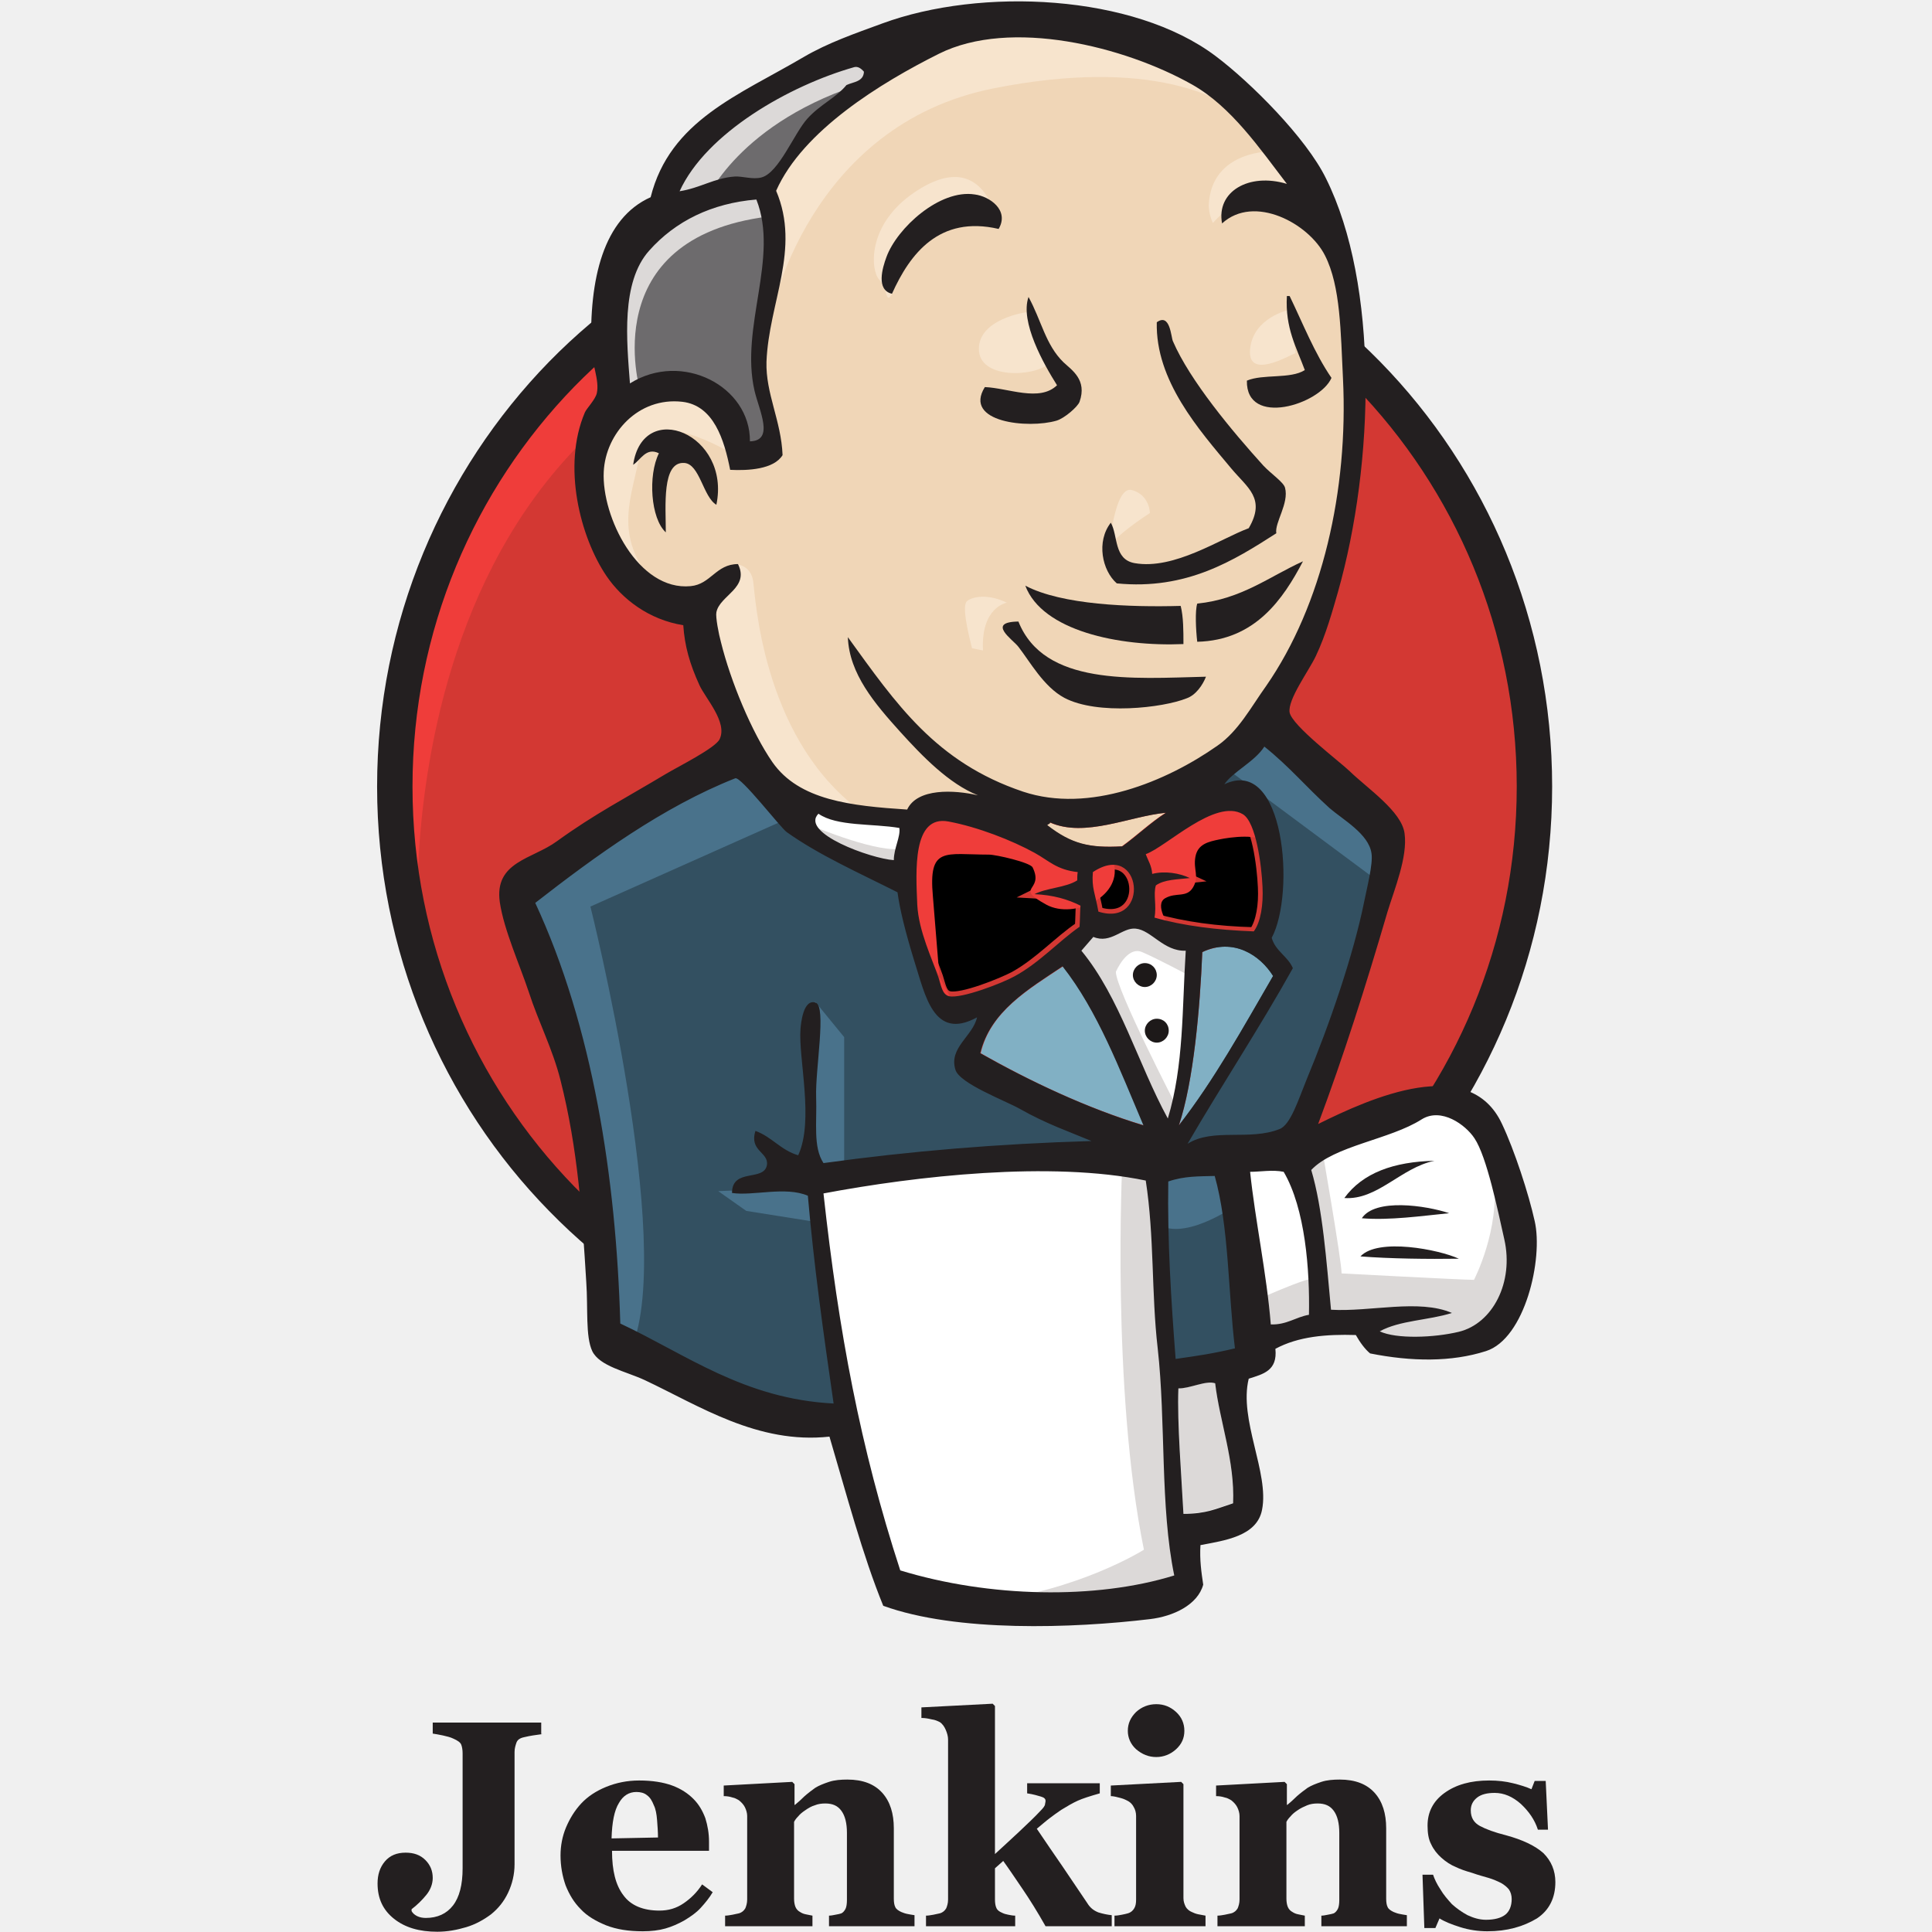
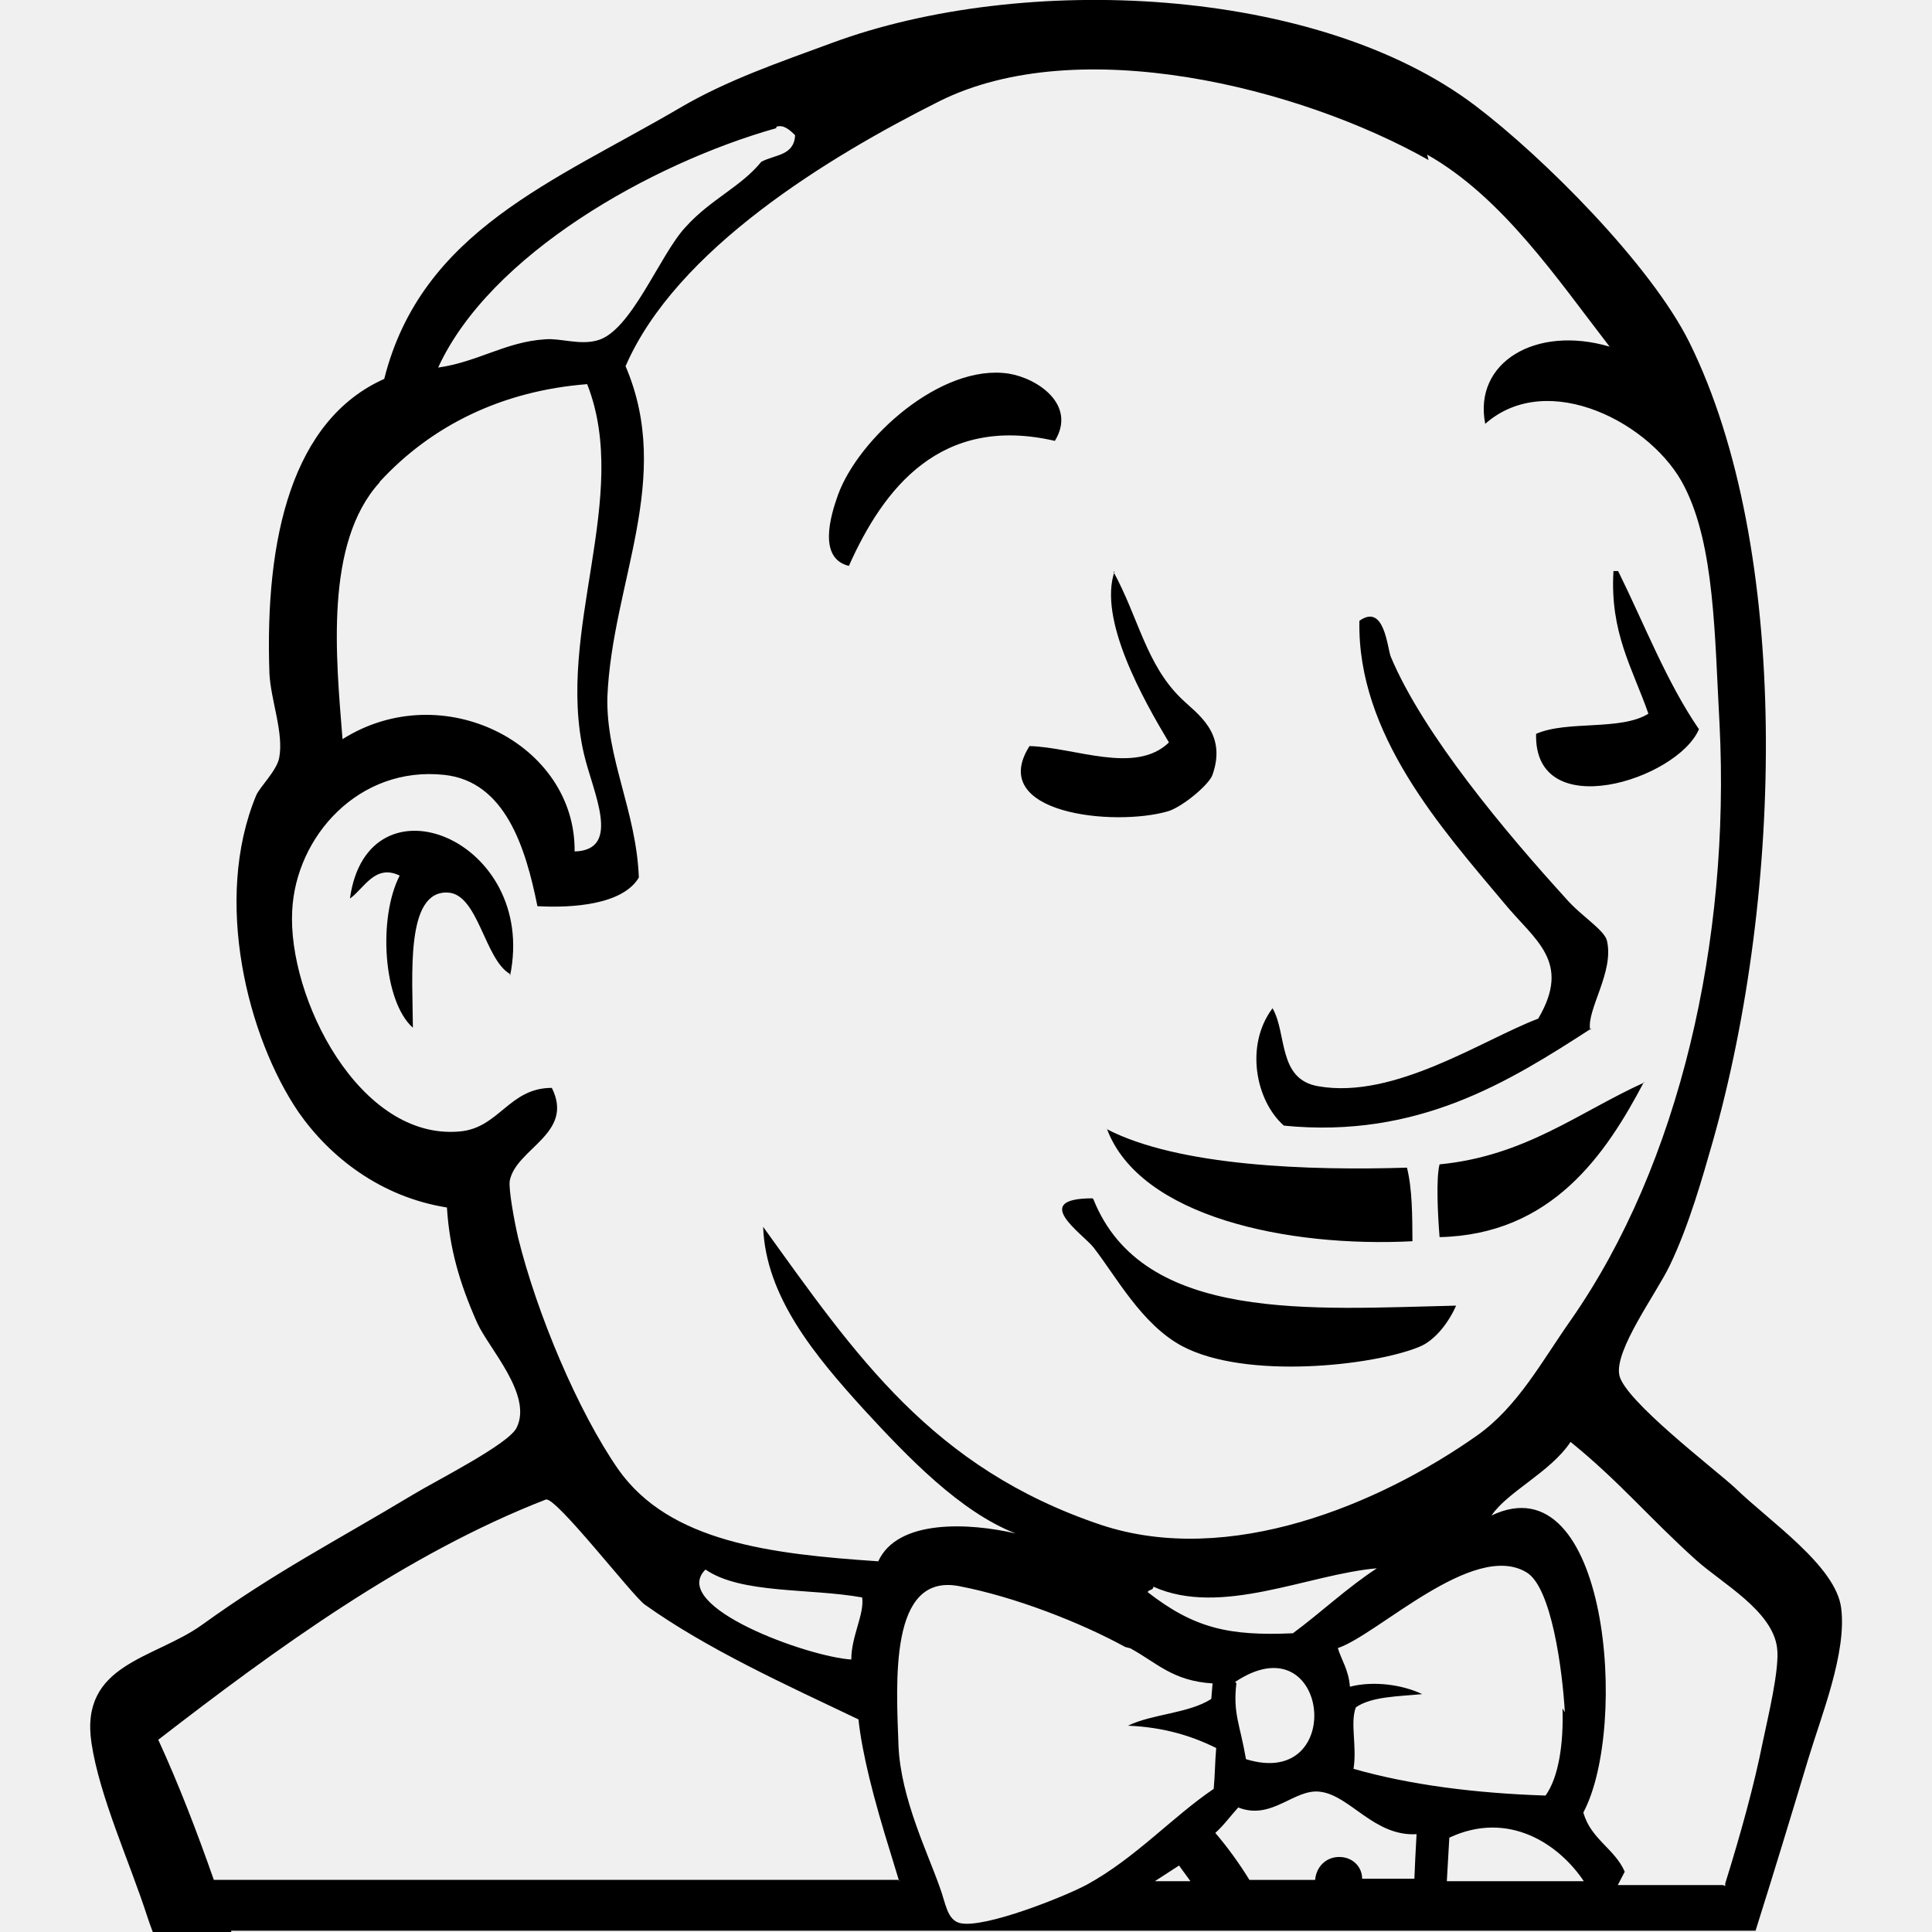
- <svg xmlns="http://www.w3.org/2000/svg" width="800px" height="800px" viewBox="-80.5 0 417 417" version="1.1" preserveAspectRatio="xMidYMid">
-   <g>
-     <path d="M250.741,169.278 C250.741,238.735 195.671,295.095 127.702,295.095 C59.733,295.095 4.664,238.735 4.664,169.278 C4.664,99.82 59.733,43.46 127.702,43.46 C195.671,43.46 250.741,99.82 250.741,169.278" fill="#D33833">
- 
- </path>
-     <path d="M9.724,200.434 C9.724,200.434 0.794,69.259 121.749,65.488 L113.315,51.398 L47.727,73.426 L28.974,94.958 L12.602,126.313 L3.274,162.828 L6.053,187.237" fill="#EF3D3A">
- 
- </path>
-     <path d="M43.46,83.448 C21.929,105.575 8.533,136.037 8.533,169.774 L8.533,169.774 C8.533,203.51 21.929,233.972 43.46,256.099 L43.46,256.099 C65.091,278.226 94.76,291.82 127.702,291.82 L127.702,291.82 C160.645,291.82 190.313,278.226 211.944,256.099 L211.944,256.099 C233.476,233.972 246.871,203.51 246.871,169.774 L246.871,169.774 C246.871,136.037 233.476,105.575 211.944,83.448 L211.944,83.448 C190.313,61.42 160.645,47.727 127.702,47.727 L127.702,47.727 C94.859,47.727 65.091,61.321 43.46,83.448 L43.46,83.448 L43.46,83.448 Z M38.003,261.358 C15.082,237.941 0.893,205.495 0.893,169.774 L0.893,169.774 C0.893,134.053 15.082,101.606 38.003,78.09 L38.003,78.09 C60.924,54.673 92.676,40.087 127.702,40.087 L127.702,40.087 C162.729,40.087 194.481,54.673 217.402,78.09 L217.402,78.09 C240.322,101.507 254.512,133.953 254.512,169.774 L254.512,169.774 C254.512,205.495 240.322,237.941 217.402,261.358 L217.402,261.358 C194.481,284.874 162.729,299.361 127.702,299.361 L127.702,299.361 C92.676,299.361 60.924,284.874 38.003,261.358 L38.003,261.358 L38.003,261.358 Z" fill="#231F20">
- 
- </path>
-     <path d="M179.498,169.972 L160.744,172.75 L135.442,175.628 L119.07,176.025 L103.095,175.529 L90.89,171.758 L80.074,160.05 L71.64,136.136 L69.755,130.977 L58.543,127.206 L51.994,116.391 L47.33,100.912 L52.49,87.318 L64.695,83.051 L74.518,87.715 L79.181,98.034 L84.837,97.141 L86.722,94.76 L84.837,83.944 L84.341,70.35 L87.119,51.597 L87.02,40.881 L95.553,27.188 L110.536,16.372 L136.732,5.16 L165.805,9.426 L191.107,27.684 L202.816,46.437 L210.357,60.031 L212.242,93.767 L206.586,122.84 L196.267,148.639 L186.543,162.431" fill="#F0D6B7">
- 
- </path>
-     <path d="M163.622,251.039 L96.645,253.817 L96.645,265.029 L102.301,304.422 L99.522,307.696 L52.688,291.721 L49.414,286.065 L44.75,233.079 L33.736,201.327 L31.355,193.786 L68.862,167.988 L80.571,163.324 L90.89,176.025 L99.82,183.963 L110.14,187.237 L114.803,188.626 L120.459,213.036 L124.726,218.195 L135.541,214.425 L128,229.011 L168.682,248.26 L163.622,251.039" fill="#335061">
- 
- </path>
-     <path d="M52.49,87.516 L64.695,83.25 L74.518,87.913 L79.181,98.233 L84.837,97.34 L86.226,91.684 L83.448,80.868 L86.226,55.07 L83.845,40.98 L92.279,31.157 L110.536,16.67 L105.377,9.625 L79.578,22.326 L68.763,30.76 L62.71,43.857 L53.383,56.558 L50.605,71.541 L52.49,87.516" fill="#6D6B6D">
- 
- </path>
-     <path d="M71.74,43.46 C71.74,43.46 78.784,26.096 106.865,17.662 C134.946,9.228 108.254,11.609 108.254,11.609 L77.792,23.318 L66.084,35.026 L60.924,44.353 L71.74,43.46" fill="#DCD9D8">
- 
- </path>
-     <path d="M57.65,84.242 C57.65,84.242 47.826,51.398 85.333,46.735 L83.944,41.079 L58.146,47.132 L50.605,71.541 L52.49,87.516 L57.65,84.242" fill="#DCD9D8">
- 
- </path>
-     <path d="M72.633,127.802 L78.784,121.848 C78.784,121.848 81.563,122.146 82.059,125.42 C82.555,128.695 83.944,158.264 104.087,174.14 C105.972,175.628 89.104,171.758 89.104,171.758 L74.121,148.341" fill="#F7E4CD">
- 
- </path>
-     <path d="M158.859,118.871 C158.859,118.871 159.95,104.682 163.82,105.774 C167.69,106.865 167.69,110.735 167.69,110.735 C167.69,110.735 158.363,116.688 158.859,118.871" fill="#F7E4CD">
- 
- </path>
-     <path d="M197.755,66.878 C197.755,66.878 190.016,68.465 189.321,75.312 C188.626,82.158 197.755,76.701 199.144,76.205" fill="#F7E4CD">
- 
- </path>
-     <path d="M141.098,67.374 C141.098,67.374 130.778,68.763 130.778,75.312 C130.778,81.86 142.487,81.364 145.761,78.586" fill="#F7E4CD">
- 
- </path>
-     <path d="M77.395,97.836 C77.395,97.836 59.634,87.02 57.749,97.34 C55.864,107.659 51.696,115.101 60.527,125.916 L54.474,124.031 L48.819,109.544 L46.933,95.454 L57.749,84.242 L69.953,85.135 L76.998,90.791 L77.395,97.836" fill="#F7E4CD">
- 
- </path>
-     <path d="M85.829,68.267 C85.829,68.267 93.767,26.989 134.053,19.051 C167.194,12.502 184.657,20.44 191.206,27.981 C191.206,27.981 161.637,-7.144 133.557,3.572 C105.476,14.388 84.837,34.034 85.333,46.636 C86.127,68.267 85.829,68.267 85.829,68.267" fill="#F7E4CD">
- 
- </path>
-     <path d="M194.481,32.645 C194.481,32.645 180.887,32.149 180.391,44.353 C180.391,44.353 180.391,46.239 181.284,48.124 C181.284,48.124 192.099,35.919 198.648,42.468" fill="#F7E4CD">
- 
- </path>
-     <path d="M135.045,49.414 C135.045,49.414 132.664,30.76 116.788,41.575 C106.468,48.62 107.46,58.443 109.247,60.329 C111.132,62.214 110.636,65.984 112.025,63.405 C113.414,60.825 113.017,52.391 118.177,50.009 C123.237,47.628 131.771,45.048 135.045,49.414" fill="#F7E4CD">
- 
- </path>
-     <path d="M90.989,176.025 L46.933,195.671 C46.933,195.671 65.191,268.304 55.864,290.828 L49.315,288.447 L48.819,260.763 L36.614,208.372 L31.454,193.885 L77.395,162.927 L90.989,176.025" fill="#49728B">
- 
- </path>
-     <path d="M95.454,216.211 L101.705,223.851 L101.705,251.932 L94.264,251.932 C94.264,251.932 93.371,232.285 93.371,229.904 C93.371,227.522 94.264,219.088 94.264,219.088" fill="#49728B">
- 
- </path>
-     <path d="M95.653,256.198 L74.518,257.091 L80.571,261.358 L95.553,263.74" fill="#49728B">
- 
- </path>
-     <path d="M167.789,251.535 L185.153,251.039 L189.42,294.102 L171.659,296.484 L167.789,251.535" fill="#335061">
- 
- </path>
-     <path d="M172.453,251.535 L198.648,250.146 C198.648,250.146 209.464,222.958 209.464,221.569 C209.464,220.18 218.791,182.177 218.791,182.177 L197.656,160.149 L193.389,156.378 L182.177,167.591 L182.177,211.15 L172.453,251.535" fill="#335061">
- 
- </path>
-     <path d="M184.161,248.26 L167.789,251.535 L170.171,264.633 C176.223,267.411 186.543,259.969 186.543,259.969" fill="#49728B">
- 
- </path>
-     <path d="M184.657,166.202 L217.501,190.611 L218.394,179.398 L193.588,156.478 L184.657,166.202" fill="#49728B">
- 
- </path>
-     <path d="M111.926,343.814 L102.202,304.422 L97.34,275.349 L96.546,253.817 L140.502,251.436 L167.789,251.436 L165.309,300.651 L169.575,338.654 L169.079,345.699 L133.457,348.478 L111.926,343.814" fill="#FFFFFF">
- 
- </path>
-     <path d="M161.736,251.039 C161.736,251.039 159.355,299.758 166.4,334.487 C166.4,334.487 152.31,343.417 131.771,345.699 L171.163,344.31 L175.826,341.532 L170.171,264.732 L168.682,248.26" fill="#DCD9D8">
- 
- </path>
-     <path d="M190.115,290.431 L208.372,285.271 L243.002,283.386 L248.161,267.411 L238.834,239.727 L228.019,238.338 L213.036,243.002 L198.747,250.047 L191.107,248.657 L185.153,251.039" fill="#FFFFFF">
- 
- </path>
-     <path d="M189.817,281.005 C189.817,281.005 202.022,275.349 203.907,275.845 L198.747,250.047 L204.8,247.665 C204.8,247.665 209.067,272.074 209.067,274.853 C209.067,274.853 235.262,276.242 237.643,276.242 C237.643,276.242 243.299,265.426 241.91,254.214 L247.07,269.197 L247.566,277.631 L240.025,288.843 L231.591,290.729 L217.501,290.233 L212.837,284.18 L196.465,286.561 L191.305,288.447" fill="#DCD9D8">
- 
- </path>
-     <path d="M171.361,247.764 L161.042,221.569 L150.226,206.09 C150.226,206.09 152.608,199.541 155.882,199.541 L166.698,199.541 L177.017,203.312 L176.124,220.676 L171.361,247.764" fill="#FFFFFF">
- 
- </path>
-     <path d="M173.445,238.834 C173.445,238.834 160.347,213.532 160.347,209.761 C160.347,209.761 162.729,204.105 166.003,205.495 C169.278,206.884 176.322,210.654 176.322,210.654 L176.322,201.724 L160.347,198.45 L149.532,199.839 L167.789,243.101 L171.56,243.597" fill="#DCD9D8">
- 
- </path>
-     <path d="M116.093,177.017 L103.095,175.628 L90.89,171.857 L90.89,176.124 L96.843,182.673 L115.597,191.107" fill="#FFFFFF">
- 
- </path>
-     <path d="M95.157,178.406 C95.157,178.406 109.643,184.459 114.406,183.07 L114.902,188.726 L101.805,185.947 L93.867,180.291 L95.157,178.406" fill="#DCD9D8">
- 
- </path>
-     <path d="M190.115,201.129 C182.177,200.93 174.933,199.938 168.682,198.152 C169.079,195.572 168.285,193.091 168.98,191.206 C170.766,189.916 173.643,189.916 176.322,189.619 C174.04,188.527 170.766,188.031 168.186,188.726 C168.087,186.94 167.293,185.848 166.797,184.459 C171.262,182.871 181.78,172.453 187.733,175.826 C190.611,177.513 191.802,186.84 192,191.504 C192.198,195.274 191.603,199.045 190.115,201.129" fill="#D33833">
- 
- </path>
-     <path d="M190.115,201.129 C182.177,200.93 174.933,199.938 168.682,198.152 C169.079,195.572 168.285,193.091 168.98,191.206 C170.766,189.916 173.643,189.916 176.322,189.619 C174.04,188.527 170.766,188.031 168.186,188.726 C168.087,186.94 167.293,185.848 166.797,184.459 C171.262,182.871 181.78,172.453 187.733,175.826 C190.611,177.513 191.802,186.84 192,191.504 C192.198,195.274 191.603,199.045 190.115,201.129 L190.115,201.129 Z" stroke="#D33833" stroke-width="2">
- 
- </path>
-     <path d="M152.112,188.13 C152.112,188.726 152.112,189.321 152.012,189.916 C149.532,191.504 145.563,191.504 142.784,192.893 C146.753,193.091 149.929,194.084 152.707,195.374 C152.608,196.862 152.608,198.45 152.509,199.938 C147.944,203.014 143.777,207.678 138.419,210.654 C135.839,212.043 127.008,215.616 124.329,214.921 C122.84,214.524 122.642,212.639 122.047,210.853 C120.757,207.082 117.78,200.93 117.482,195.175 C117.184,187.932 116.391,175.727 124.229,177.216 C130.58,178.406 137.922,181.284 142.784,183.963 C145.86,185.749 147.547,187.733 152.112,188.13" fill="#D33833">
- 
- </path>
-     <path d="M152.112,188.13 C152.112,188.726 152.112,189.321 152.012,189.916 C149.532,191.504 145.563,191.504 142.784,192.893 C146.753,193.091 149.929,194.084 152.707,195.374 C152.608,196.862 152.608,198.45 152.509,199.938 C147.944,203.014 143.777,207.678 138.419,210.654 C135.839,212.043 127.008,215.616 124.329,214.921 C122.84,214.524 122.642,212.639 122.047,210.853 C120.757,207.082 117.78,200.93 117.482,195.175 C117.184,187.932 116.391,175.727 124.229,177.216 C130.58,178.406 137.922,181.284 142.784,183.963 C145.86,185.749 147.547,187.733 152.112,188.13 L152.112,188.13 Z" stroke="#D33833" stroke-width="2">
- 
- </path>
-     <path d="M156.577,196.763 C155.882,192.794 155.088,191.702 155.386,188.229 C166.003,181.184 167.888,200.335 156.577,196.763" fill="#D33833">
- 
- </path>
-     <path d="M156.577,196.763 C155.882,192.794 155.088,191.702 155.386,188.229 C166.003,181.184 167.888,200.335 156.577,196.763 L156.577,196.763 Z" stroke="#D33833" stroke-width="2">
- 
- </path>
-     <path d="M171.857,199.938 C171.857,199.938 168.583,195.274 170.964,193.885 C173.346,192.496 175.628,193.885 177.017,191.504 C178.406,189.122 177.017,187.733 177.513,184.955 C178.009,182.177 180.291,181.681 182.673,181.184 C185.054,180.688 191.603,179.795 192.496,182.078 L189.718,173.643 L184.062,171.758 L166.301,182.078 L165.408,187.237 L165.408,197.557" fill="#EF3D3A">
- 
- </path>
-     <path d="M122.642,215.417 C122.047,208.074 121.451,200.831 120.856,193.488 C119.864,182.574 123.436,184.459 132.961,184.459 C134.45,184.459 141.891,186.146 142.388,187.237 C144.967,192.496 138.121,191.305 145.364,195.274 C151.417,198.549 162.233,193.29 159.752,185.848 C158.363,184.161 152.608,185.352 150.524,184.26 C146.853,182.375 143.181,180.49 139.51,178.605 C134.847,176.223 124.13,172.651 119.169,176.025 C106.567,184.558 119.963,205.991 124.428,214.921" fill="#EF3D3A">
- 
- </path>
-     <path d="M135.045,49.414 C122.245,46.437 115.895,54.772 112.025,63.405 C108.552,62.611 109.941,57.848 110.834,55.467 C113.116,49.216 122.344,40.781 129.885,41.972 C133.06,42.369 137.426,45.346 135.045,49.414" fill="#231F20">
- 
- </path>
-     <path d="M197.259,63.901 L197.854,63.901 C200.732,69.854 203.212,76.205 206.884,81.563 C204.403,87.318 188.428,92.279 188.626,82.158 C192.099,80.67 198.053,81.86 201.129,79.876 C199.343,75.014 196.862,70.847 197.259,63.901" fill="#231F20">
- 
- </path>
-     <path d="M141.495,64.099 C144.273,69.16 145.166,74.419 149.036,78.189 C150.822,79.876 154.195,81.96 152.509,86.722 C152.112,87.814 149.234,90.295 147.547,90.791 C141.495,92.577 127.305,91.188 132.068,83.547 C137.129,83.746 143.876,86.822 147.647,83.15 C144.769,78.586 139.609,69.457 141.495,64.099" fill="#231F20">
- 
- </path>
-     <path d="M194.977,115.101 C185.848,120.955 175.628,127.405 160.546,125.916 C157.371,123.138 156.081,116.887 159.256,112.819 C160.843,115.597 159.851,120.757 164.416,121.55 C172.949,123.039 182.871,116.291 189.023,114.009 C192.794,107.56 188.726,105.278 185.253,101.11 C178.208,92.676 168.881,82.158 169.178,69.557 C172.056,67.473 172.254,72.732 172.651,73.625 C176.322,82.158 185.55,93.172 192.198,100.515 C193.885,102.301 196.564,104.087 196.862,105.278 C197.755,108.651 194.58,112.819 194.977,115.101" fill="#231F20">
- 
- </path>
-     <path d="M74.121,108.949 C71.243,107.262 70.549,100.118 67.175,99.919 C62.313,99.622 63.206,109.247 63.206,114.902 C59.932,111.926 59.336,102.598 61.718,97.836 C58.94,96.447 57.749,99.324 56.161,100.316 C58.245,85.929 77.296,93.668 74.121,108.949" fill="#231F20">
- 
- </path>
-     <path d="M200.732,121.153 C196.465,129.29 190.412,138.22 177.91,138.518 C177.612,135.938 177.414,131.87 177.91,130.282 C187.535,129.29 193.488,124.428 200.732,121.153" fill="#231F20">
- 
- </path>
-     <path d="M140.8,126.412 C148.738,130.58 163.423,131.076 174.338,130.778 C174.933,133.16 174.933,136.136 174.933,139.014 C160.943,139.609 144.471,136.136 140.8,126.412" fill="#231F20">
- 
- </path>
-     <path d="M139.312,134.152 C144.868,148.043 163.82,146.456 179.795,146.059 C179.101,147.845 177.612,150.028 175.628,150.722 C170.468,152.806 156.378,154.394 149.234,150.623 C144.769,148.242 141.792,142.784 139.312,139.609 C138.22,138.121 132.267,134.251 139.312,134.152" fill="#231F20">
- 
- </path>
-     <path d="M194.282,210.654 C187.833,221.767 181.581,233.178 173.941,242.902 C177.116,233.476 178.505,217.6 179.002,205.495 C185.749,202.319 191.504,206.189 194.282,210.654" fill="#81B0C4">
- 
- </path>
-     <path d="M229.11,250.543 C221.867,252.031 216.806,259.076 209.662,258.58 C213.631,253.122 220.378,250.741 229.11,250.543" fill="#231F20">
- 
- </path>
-     <path d="M232.285,261.854 C226.332,262.45 219.386,263.442 213.433,262.946 C216.31,258.58 227.225,260.167 232.285,261.854" fill="#231F20">
- 
- </path>
-     <path d="M234.369,271.678 C227.721,271.777 219.485,271.678 213.135,271.181 C216.905,267.113 230.102,269.693 234.369,271.678" fill="#231F20">
- 
- </path>
-     <path d="M181.78,298.468 C182.772,306.803 186.047,315.237 185.65,324.366 C181.978,325.557 179.895,326.648 174.933,326.648 C174.636,318.909 173.544,307.002 173.842,299.56 C176.223,299.758 179.795,297.873 181.78,298.468" fill="#DCD9D8">
- 
- </path>
-     <path d="M171.064,175.429 C167.69,177.612 164.912,180.291 161.637,182.673 C154.493,183.07 150.623,182.177 145.464,178.109 C145.563,177.811 146.059,177.91 146.059,177.513 C153.699,180.887 163.423,176.124 171.064,175.429" fill="#F0D6B7">
- 
- </path>
-     <path d="M131.175,227.324 C133.259,218.295 141.495,213.532 148.936,208.571 C156.577,218.295 161.24,230.797 166.4,242.902 C154.195,239.231 141.792,233.377 131.175,227.324" fill="#81B0C4">
- 
- </path>
-     <path d="M173.842,299.659 C173.544,307.101 174.536,318.909 174.933,326.747 C179.895,326.747 181.978,325.656 185.65,324.465 C186.047,315.336 182.772,306.902 181.78,298.567 C179.795,297.873 176.223,299.758 173.842,299.659 L173.842,299.659 Z M97.24,257.588 C100.515,287.454 105.178,312.459 113.811,338.952 C132.961,344.806 155.981,345.302 172.949,340.043 C169.873,325.16 171.163,307.002 169.377,291.026 C167.988,279.02 168.682,267.014 166.797,254.809 C146.257,250.543 117.284,253.817 97.24,257.588 L97.24,257.588 Z M171.659,255.008 C171.46,267.808 172.254,280.509 173.247,293.309 C178.208,292.614 181.482,292.118 186.047,291.026 C184.558,278.722 184.757,264.732 181.681,253.817 C178.208,253.916 175.132,253.817 171.659,255.008 L171.659,255.008 Z M196.564,252.924 C194.183,252.428 191.504,252.924 189.321,252.924 C190.412,263.343 192.893,274.853 193.786,285.867 C197.259,285.966 199.144,284.279 202.022,283.783 C202.22,274.158 201.228,260.862 196.564,252.924 L196.564,252.924 L196.564,252.924 Z M234.369,287.454 C241.712,285.668 246.276,276.738 244.192,267.51 C242.803,261.358 240.422,249.65 237.743,245.681 C235.857,242.803 230.598,238.933 226.332,241.612 C219.485,245.978 207.479,247.268 202.518,252.527 C204.998,260.862 205.792,272.174 206.784,282.691 C215.318,283.188 225.736,280.31 232.881,283.386 C227.919,284.974 221.569,284.974 217.302,287.355 C220.874,289.042 229.011,288.744 234.369,287.454 L234.369,287.454 L234.369,287.454 Z M166.301,242.902 C161.141,230.797 156.478,218.295 148.837,208.571 C141.395,213.532 133.259,218.295 131.076,227.324 C141.792,233.377 154.195,239.231 166.301,242.902 L166.301,242.902 Z M179.002,205.495 C178.505,217.6 177.116,233.476 173.941,242.902 C181.581,233.079 187.833,221.767 194.282,210.654 C191.504,206.189 185.749,202.319 179.002,205.495 L179.002,205.495 Z M164.614,200.434 C161.736,200.136 159.256,203.808 155.485,202.22 C154.592,203.212 153.798,204.205 152.905,205.197 C161.24,215.318 165.11,229.606 171.56,241.414 C175.033,230.003 174.636,217.6 175.429,205.197 C170.667,205.395 167.988,200.732 164.614,200.434 L164.614,200.434 Z M155.386,188.229 C155.088,191.702 155.882,192.794 156.577,196.763 C167.888,200.335 166.003,181.184 155.386,188.229 L155.386,188.229 Z M142.784,184.062 C137.922,181.383 130.58,178.505 124.229,177.315 C116.391,175.826 117.184,188.031 117.482,195.274 C117.78,201.029 120.757,207.082 122.047,210.952 C122.642,212.738 122.84,214.623 124.329,215.02 C127.008,215.616 135.938,212.143 138.419,210.753 C143.777,207.876 147.944,203.212 152.509,200.037 C152.608,198.549 152.608,196.961 152.707,195.473 C149.929,194.084 146.853,193.191 142.784,192.992 C145.464,191.603 149.532,191.603 152.012,190.016 C152.012,189.42 152.012,188.825 152.112,188.229 C147.547,187.733 145.86,185.749 142.784,184.062 L142.784,184.062 Z M96.149,175.628 C92.081,179.795 107.56,185.352 112.422,185.65 C112.422,183.07 113.91,180.589 113.612,178.704 C107.758,177.712 100.118,178.406 96.149,175.628 L96.149,175.628 Z M146.158,177.513 C146.158,177.91 145.662,177.811 145.563,178.109 C150.822,182.177 154.691,183.07 161.736,182.673 C164.912,180.391 167.789,177.612 171.163,175.429 C163.423,176.124 153.699,180.887 146.158,177.513 L146.158,177.513 Z M192,191.405 C191.802,186.84 190.611,177.414 187.733,175.727 C181.78,172.254 171.262,182.772 166.797,184.36 C167.293,185.749 168.087,186.84 168.186,188.626 C170.865,187.932 174.04,188.428 176.322,189.519 C173.643,189.817 170.766,189.817 168.98,191.107 C168.384,192.992 169.178,195.473 168.682,198.053 C174.933,199.839 182.177,200.732 190.115,201.029 C191.603,199.045 192.198,195.274 192,191.405 L192,191.405 Z M89.302,179.597 C88.012,178.704 79.38,167.491 78.189,167.988 C62.611,174.14 48.025,184.757 35.026,194.878 C47.429,221.569 52.49,254.214 53.383,285.668 C67.572,292.316 80.074,301.941 99.423,302.933 C97.141,287.157 95.157,272.967 93.867,258.084 C89.005,256 82.059,258.183 77.495,257.488 C77.495,252.031 84.44,255.107 85.036,251.436 C85.433,248.657 81.166,248.459 82.555,244.093 C86.127,245.383 88.012,248.26 91.783,249.352 C95.256,241.811 91.783,228.416 92.279,222.065 C92.378,220.874 92.874,215.516 95.553,216.409 C97.935,217.203 95.454,230.797 95.653,236.75 C95.851,242.307 94.958,247.566 97.24,251.039 C115.895,248.459 134.847,246.871 155.088,246.276 C150.623,244.391 145.364,242.605 139.609,239.33 C136.434,237.544 126.611,233.873 125.718,230.896 C124.229,226.133 129.488,223.653 130.381,219.584 C120.955,224.744 119.169,214.623 116.887,207.578 C114.902,201.129 113.712,196.267 113.216,192.595 C104.98,188.428 96.248,184.558 89.302,179.597 L89.302,179.597 L89.302,179.597 Z M183.764,169.278 C196.763,163.026 199.144,192.794 193.984,202.419 C194.778,205.296 197.457,206.388 198.549,208.967 C191.305,221.966 183.268,234.071 175.826,246.871 C181.284,243.398 189.222,246.276 195.671,243.696 C198.053,242.803 199.74,237.346 201.526,232.98 C206.487,221.073 211.647,205.991 213.929,194.679 C214.425,192.099 215.913,186.443 215.516,184.161 C214.921,179.994 209.364,176.918 206.487,174.437 C201.228,169.674 197.953,165.606 192.397,161.141 C190.313,164.416 185.55,166.598 183.764,169.278 L183.764,169.278 L183.764,169.278 Z M59.634,54.078 C53.482,60.924 54.772,73.625 55.467,82.753 C66.679,75.709 81.464,83.349 81.364,95.256 C86.722,95.157 83.349,88.608 82.357,84.341 C79.181,70.549 87.715,55.665 82.753,43.064 C73.129,43.857 65.29,47.727 59.634,54.078 L59.634,54.078 L59.634,54.078 Z M103.888,14.487 C89.898,18.456 71.938,28.676 66.183,41.278 C70.648,40.583 73.724,38.4 78.09,38.102 C79.777,38.003 81.96,38.797 83.845,38.301 C87.616,37.309 90.89,28.775 93.767,25.6 C96.546,22.524 99.919,21.135 102.202,18.357 C103.69,17.662 105.873,17.662 105.972,15.479 C105.377,14.784 104.682,14.288 103.888,14.487 L103.888,14.487 Z M176.819,18.257 C162.233,10.022 137.625,3.87 122.146,11.609 C109.643,17.86 92.775,28.18 87.02,41.178 C92.378,53.78 85.433,65.29 84.936,78.09 C84.738,84.936 88.112,90.791 88.409,98.233 C86.524,101.309 80.967,101.606 77.098,101.408 C75.808,94.859 73.526,87.516 66.778,86.722 C57.253,85.631 50.208,93.569 49.811,101.805 C49.315,111.529 57.253,127.603 68.564,126.512 C72.93,126.115 74.022,121.749 78.784,121.749 C81.364,126.909 74.816,128.496 74.121,132.167 C73.922,133.16 74.617,136.831 75.113,138.617 C77.197,147.051 81.761,158.065 86.226,164.515 C91.981,172.75 103.194,173.941 115.299,174.735 C117.482,170.071 125.42,170.468 130.58,171.659 C124.329,169.178 118.574,163.225 113.811,157.966 C108.353,151.913 102.797,145.464 102.499,137.526 C112.918,151.913 121.451,164.515 140.304,170.865 C154.592,175.628 171.262,168.682 182.276,160.943 C186.84,157.767 189.519,152.608 192.794,148.043 C204.899,130.58 210.555,105.774 209.364,81.662 C208.868,71.74 208.868,61.817 205.495,55.169 C202.022,48.223 190.214,41.873 183.268,48.223 C181.978,41.377 189.023,37.209 197.259,39.69 C191.405,32.05 185.253,23.02 176.819,18.257 L176.819,18.257 L176.819,18.257 Z M204.006,242.605 C215.417,236.949 236.651,227.423 243.696,242.605 C246.375,248.26 249.451,257.687 250.741,263.541 C252.626,271.678 248.657,288.943 240.223,291.622 C232.781,294.003 224.149,293.904 215.219,292.118 C214.127,291.225 213.036,289.736 212.143,288.149 C205.792,287.95 199.74,288.447 194.778,291.126 C195.274,295.888 192.099,296.583 189.023,297.575 C186.84,306.406 193.488,317.916 191.901,325.854 C190.809,331.609 183.764,332.502 178.605,333.495 C178.406,336.67 178.803,339.349 179.2,342.028 C178.009,346.394 172.75,348.874 167.69,349.47 C151.119,351.454 126.016,352.347 110.14,346.592 C105.674,335.678 102.202,322.481 98.53,310.078 C83.051,311.764 70.45,303.429 58.642,297.873 C54.574,295.988 48.918,294.896 47.33,291.622 C45.842,288.447 46.437,282.394 46.04,276.738 C45.147,262.152 44.254,248.062 40.484,233.178 C38.797,226.431 35.721,220.577 33.637,214.127 C31.653,208.174 28.279,200.732 27.386,194.778 C26.096,185.947 34.431,185.451 39.69,181.581 C47.926,175.628 54.375,172.353 63.305,166.995 C65.984,165.408 73.922,161.439 74.816,159.553 C76.602,155.882 71.74,150.722 70.45,147.845 C68.366,143.281 67.274,139.411 66.977,134.946 C59.535,133.755 53.78,129.29 50.406,124.329 C44.75,115.994 40.781,100.614 45.743,89.005 C46.14,88.112 48.025,86.226 48.322,84.837 C48.918,82.059 47.231,78.388 47.132,75.411 C46.636,60.229 49.712,47.132 59.932,42.567 C64.099,25.997 78.983,20.54 92.974,12.304 C98.233,9.228 103.988,7.243 109.941,5.06 C131.274,-2.778 164.118,-1.29 181.879,12.105 C189.42,17.761 201.426,29.767 205.693,38.499 C217.104,61.42 216.211,99.82 208.273,127.802 C207.181,131.572 205.693,137.029 203.51,141.594 C202.022,144.769 197.358,151.02 197.854,153.798 C198.45,156.676 208.571,164.316 210.753,166.4 C214.623,170.171 222.065,175.132 222.66,179.895 C223.355,184.955 220.478,191.901 218.989,196.763 C214.226,213.036 209.464,228.019 204.006,242.605 L204.006,242.605 Z" fill="#231F20">
- 
- </path>
-     <path d="M128.099,129.885 C128.695,129.091 132.068,127.802 136.831,130.084 C136.831,130.084 131.175,130.977 131.671,140.403 L129.29,139.907 C129.389,140.006 126.909,131.473 128.099,129.885" fill="#F7E4CD">
- 
- </path>
-     <path d="M169.178,210.456 C169.178,211.845 167.988,213.036 166.598,213.036 C165.209,213.036 164.019,211.845 164.019,210.456 C164.019,209.067 165.209,207.876 166.598,207.876 C168.087,207.876 169.178,209.067 169.178,210.456" fill="#1D1919">
- 
- </path>
-     <path d="M171.758,222.462 C171.758,223.851 170.567,225.042 169.178,225.042 C167.789,225.042 166.598,223.851 166.598,222.462 C166.598,221.073 167.789,219.882 169.178,219.882 C170.667,219.882 171.758,220.974 171.758,222.462" fill="#1D1919">
- 
- </path>
-     <g transform="translate(0.992248, 367.1318)" fill="#231F20">
-       <path d="M35.622,7.144 C34.828,7.243 34.133,7.343 33.538,7.442 C32.943,7.541 32.347,7.64 31.553,7.839 C30.66,8.037 30.164,8.434 29.966,9.029 C29.767,9.625 29.569,10.22 29.569,11.014 L29.569,35.225 C29.569,37.408 29.073,39.491 28.18,41.377 C27.287,43.262 26.096,44.75 24.509,46.04 C22.921,47.231 21.135,48.223 19.15,48.819 C17.166,49.414 15.082,49.811 12.899,49.811 C9.029,49.811 5.953,48.918 3.572,47.033 C1.191,45.147 0,42.667 0,39.392 C0,37.507 0.496,35.919 1.588,34.629 C2.679,33.34 4.167,32.744 6.053,32.744 C7.839,32.744 9.228,33.24 10.319,34.332 C11.411,35.423 11.907,36.713 11.907,38.202 C11.907,39.491 11.411,40.781 10.518,41.873 C9.625,42.964 8.533,44.056 7.343,44.949 L7.343,45.346 C7.541,45.743 7.938,46.14 8.533,46.437 C9.129,46.735 9.823,46.834 10.419,46.834 C12.899,46.834 14.884,45.941 16.273,44.155 C17.662,42.369 18.357,39.69 18.357,36.118 L18.357,11.312 C18.357,10.617 18.257,9.922 18.059,9.426 C17.86,8.93 17.265,8.533 16.372,8.136 C15.777,7.839 14.983,7.64 14.09,7.442 C13.197,7.243 12.502,7.144 11.907,7.045 L11.907,4.664 L35.324,4.664 L35.324,7.144 L35.622,7.144 Z">
- 
- </path>
-       <path d="M72.335,41.278 C71.64,42.468 70.747,43.56 69.755,44.651 C68.763,45.743 67.572,46.536 66.282,47.33 C64.893,48.124 63.504,48.719 62.115,49.116 C60.726,49.513 59.039,49.712 57.253,49.712 C54.177,49.712 51.597,49.315 49.315,48.422 C47.132,47.529 45.247,46.437 43.857,44.949 C42.369,43.46 41.377,41.774 40.583,39.789 C39.888,37.805 39.491,35.622 39.491,33.34 C39.491,31.256 39.888,29.172 40.682,27.287 C41.476,25.402 42.567,23.616 43.957,22.127 C45.346,20.639 47.132,19.448 49.315,18.555 C51.498,17.662 53.879,17.166 56.459,17.166 C59.336,17.166 61.718,17.563 63.603,18.257 C65.488,18.952 66.977,19.944 68.167,21.135 C69.358,22.326 70.152,23.715 70.747,25.302 C71.243,26.89 71.541,28.577 71.541,30.363 L71.541,32.347 L50.605,32.347 C50.605,36.614 51.398,39.789 53.085,41.972 C54.673,44.155 57.352,45.247 60.825,45.247 C62.809,45.247 64.496,44.75 66.084,43.659 C67.671,42.567 68.961,41.278 70.053,39.591 L72.335,41.278 L72.335,41.278 Z M60.527,29.47 C60.527,28.279 60.428,26.989 60.329,25.699 C60.229,24.409 60.031,23.318 59.634,22.524 C59.237,21.532 58.84,20.837 58.146,20.341 C57.55,19.845 56.757,19.647 55.864,19.647 C54.276,19.647 52.986,20.44 52.093,22.028 C51.101,23.616 50.605,26.195 50.505,29.668 L60.527,29.47 L60.527,29.47 Z">
- 
- </path>
-       <path d="M116.093,48.62 L97.439,48.62 L97.439,46.338 C97.836,46.338 98.332,46.239 98.828,46.14 C99.423,46.04 99.82,45.941 100.118,45.842 C100.515,45.643 100.812,45.247 101.011,44.85 C101.209,44.453 101.309,43.758 101.309,42.964 L101.309,28.478 C101.309,26.394 100.912,24.806 100.118,23.715 C99.324,22.623 98.233,22.127 96.645,22.127 C95.851,22.127 95.057,22.226 94.363,22.524 C93.668,22.722 92.974,23.119 92.279,23.616 C91.684,24.012 91.188,24.409 90.791,24.905 C90.394,25.302 90.096,25.699 89.898,26.096 L89.898,42.667 C89.898,43.361 89.997,43.957 90.195,44.453 C90.394,44.949 90.791,45.346 91.188,45.544 C91.485,45.743 91.882,45.941 92.378,46.04 C92.874,46.14 93.371,46.239 93.867,46.338 L93.867,48.62 L75.014,48.62 L75.014,46.338 C75.51,46.338 76.006,46.239 76.602,46.14 C77.098,46.04 77.594,45.941 77.991,45.842 C78.685,45.643 79.082,45.247 79.38,44.75 C79.578,44.254 79.777,43.659 79.777,42.865 L79.777,24.806 C79.777,24.211 79.578,23.516 79.281,22.921 C78.983,22.326 78.487,21.829 77.991,21.433 C77.594,21.234 77.197,20.936 76.602,20.837 C76.006,20.639 75.411,20.54 74.716,20.54 L74.716,18.257 L89.501,17.464 L89.997,17.96 L89.997,22.425 L90.096,22.425 C90.691,21.929 91.386,21.333 92.18,20.54 C92.974,19.845 93.767,19.25 94.462,18.753 C95.256,18.257 96.248,17.86 97.439,17.464 C98.629,17.067 100.019,16.967 101.408,16.967 C104.781,16.967 107.262,17.96 108.949,19.845 C110.636,21.73 111.429,24.31 111.429,27.485 L111.429,42.667 C111.429,43.46 111.529,44.056 111.727,44.453 C111.926,44.949 112.422,45.247 113.017,45.544 C113.315,45.643 113.712,45.842 114.208,45.941 C114.704,46.04 115.2,46.14 115.895,46.239 L115.895,48.62 L116.093,48.62 Z">
- 
- </path>
-       <path d="M158.76,48.62 L144.174,48.62 C142.388,45.445 140.701,42.766 139.212,40.583 C137.724,38.4 136.335,36.316 135.045,34.53 L133.259,36.118 L133.259,42.865 C133.259,43.56 133.358,44.254 133.557,44.651 C133.755,45.147 134.152,45.445 134.847,45.743 C135.243,45.941 135.64,46.04 136.136,46.14 C136.633,46.239 137.129,46.338 137.625,46.338 L137.625,48.62 L118.375,48.62 L118.375,46.338 C118.871,46.338 119.367,46.239 119.963,46.14 C120.459,46.04 120.955,45.941 121.352,45.842 C122.047,45.643 122.443,45.247 122.741,44.75 C122.94,44.254 123.138,43.659 123.138,42.865 L123.138,8.335 C123.138,7.64 122.94,6.946 122.642,6.251 C122.344,5.557 121.947,4.961 121.352,4.564 C120.955,4.366 120.36,4.068 119.566,3.969 C118.772,3.771 118.078,3.671 117.383,3.671 L117.383,1.389 L132.763,0.595 L133.259,1.091 L133.259,33.042 C134.747,31.653 136.533,30.065 138.419,28.279 C140.304,26.493 141.891,25.005 142.983,23.814 C143.678,23.119 144.074,22.623 144.074,22.226 C144.174,21.829 144.174,21.631 144.174,21.532 C144.174,21.135 143.876,20.837 143.181,20.639 C142.487,20.44 141.594,20.143 140.205,19.944 L140.205,17.761 L155.882,17.761 L155.882,19.944 C153.798,20.54 152.211,21.036 151.119,21.532 C150.028,22.028 148.837,22.722 147.547,23.516 C146.654,24.112 145.86,24.707 145.067,25.302 C144.273,25.898 143.38,26.691 142.288,27.584 C144.273,30.561 146.158,33.24 147.845,35.721 C149.532,38.202 151.318,40.881 153.203,43.659 C153.798,44.651 154.592,45.247 155.584,45.643 C156.577,45.941 157.47,46.14 158.462,46.239 L158.462,48.62 L158.76,48.62 Z">
- 
- </path>
-       <path d="M178.605,48.62 L159.057,48.62 L159.057,46.338 C159.553,46.338 160.149,46.239 160.645,46.14 C161.141,46.04 161.637,45.941 161.935,45.842 C162.629,45.643 163.026,45.247 163.324,44.75 C163.622,44.254 163.721,43.659 163.721,42.865 L163.721,24.806 C163.721,24.112 163.522,23.417 163.225,22.921 C162.927,22.326 162.53,21.929 162.034,21.631 C161.637,21.433 161.141,21.135 160.347,20.936 C159.553,20.738 158.859,20.54 158.264,20.54 L158.264,18.257 L173.445,17.464 L173.941,17.96 L173.941,42.567 C173.941,43.262 174.14,43.857 174.437,44.453 C174.735,44.949 175.231,45.346 175.727,45.544 C176.124,45.743 176.62,45.941 177.116,46.04 C177.612,46.14 178.109,46.239 178.704,46.338 L178.704,48.62 L178.605,48.62 Z M174.14,6.45 C174.14,8.037 173.544,9.327 172.353,10.419 C171.163,11.51 169.674,12.105 168.087,12.105 C166.4,12.105 165.011,11.51 163.721,10.419 C162.53,9.327 161.935,7.938 161.935,6.45 C161.935,4.862 162.53,3.572 163.721,2.381 C164.912,1.29 166.4,0.695 168.087,0.695 C169.774,0.695 171.163,1.29 172.353,2.381 C173.544,3.473 174.14,4.862 174.14,6.45 L174.14,6.45 Z">
- 
- </path>
-       <path d="M222.363,48.62 L203.709,48.62 L203.709,46.338 C204.105,46.338 204.602,46.239 205.098,46.14 C205.693,46.04 206.09,45.941 206.388,45.842 C206.784,45.643 207.082,45.247 207.281,44.85 C207.479,44.453 207.578,43.758 207.578,42.964 L207.578,28.478 C207.578,26.394 207.181,24.806 206.388,23.715 C205.594,22.623 204.502,22.127 202.915,22.127 C202.121,22.127 201.327,22.226 200.633,22.524 C199.938,22.822 199.243,23.119 198.549,23.616 C197.953,24.012 197.457,24.409 197.06,24.905 C196.664,25.302 196.366,25.699 196.167,26.096 L196.167,42.667 C196.167,43.361 196.267,43.957 196.465,44.453 C196.664,44.949 197.06,45.346 197.457,45.544 C197.755,45.743 198.152,45.941 198.648,46.04 C199.144,46.14 199.64,46.239 200.136,46.338 L200.136,48.62 L181.284,48.62 L181.284,46.338 C181.78,46.338 182.276,46.239 182.871,46.14 C183.367,46.04 183.864,45.941 184.26,45.842 C184.955,45.643 185.352,45.247 185.65,44.75 C185.848,44.254 186.047,43.659 186.047,42.865 L186.047,24.806 C186.047,24.211 185.848,23.516 185.55,22.921 C185.253,22.326 184.757,21.829 184.26,21.433 C183.864,21.234 183.467,20.936 182.871,20.837 C182.276,20.639 181.681,20.54 180.986,20.54 L180.986,18.257 L195.771,17.464 L196.267,17.96 L196.267,22.425 L196.366,22.425 C196.961,21.929 197.656,21.333 198.45,20.54 C199.243,19.845 200.037,19.25 200.732,18.753 C201.526,18.257 202.518,17.86 203.709,17.464 C204.899,17.067 206.288,16.967 207.678,16.967 C211.051,16.967 213.532,17.96 215.219,19.845 C216.905,21.73 217.699,24.31 217.699,27.485 L217.699,42.667 C217.699,43.46 217.798,44.056 217.997,44.453 C218.195,44.949 218.691,45.247 219.287,45.544 C219.584,45.643 219.981,45.842 220.478,45.941 C220.974,46.04 221.47,46.14 222.164,46.239 L222.164,48.62 L222.363,48.62 Z">
- 
- </path>
-       <path d="M239.529,49.712 C237.544,49.712 235.56,49.414 233.674,48.819 C231.789,48.223 230.301,47.628 229.209,46.933 L228.316,49.017 L225.935,49.017 L225.538,37.507 L227.82,37.507 C228.118,38.4 228.614,39.491 229.408,40.682 C230.102,41.873 230.995,42.865 231.888,43.857 C232.881,44.75 233.972,45.544 235.262,46.239 C236.552,46.834 237.842,47.231 239.231,47.231 C241.116,47.231 242.505,46.834 243.398,46.14 C244.291,45.445 244.788,44.254 244.788,42.766 C244.788,41.972 244.589,41.278 244.192,40.682 C243.795,40.186 243.2,39.69 242.505,39.293 C241.712,38.896 240.819,38.499 239.826,38.202 C238.834,37.904 237.643,37.606 236.254,37.11 C234.865,36.713 233.674,36.316 232.682,35.82 C231.69,35.423 230.598,34.729 229.606,33.836 C228.713,33.042 227.919,32.05 227.423,30.958 C226.828,29.867 226.629,28.478 226.629,26.89 C226.629,24.012 227.82,21.631 230.301,19.845 C232.781,18.059 235.957,17.166 239.926,17.166 C241.811,17.166 243.498,17.364 245.085,17.761 C246.673,18.158 247.963,18.555 249.054,19.051 L249.749,17.265 L252.13,17.265 L252.626,27.783 L250.443,27.783 C249.749,25.6 248.459,23.814 246.772,22.226 C244.986,20.639 243.101,19.845 241.116,19.845 C239.529,19.845 238.239,20.143 237.346,20.837 C236.453,21.532 235.957,22.425 235.957,23.616 C235.957,25.203 236.651,26.295 237.941,26.989 C239.231,27.684 241.116,28.378 243.498,28.974 C247.169,29.966 249.848,31.256 251.634,32.843 C253.321,34.53 254.214,36.614 254.214,39.095 C254.214,42.468 252.924,45.147 250.245,46.933 C247.268,48.719 243.795,49.712 239.529,49.712 L239.529,49.712 Z">
- 
- </path>
-     </g>
-   </g>
+ <svg xmlns="http://www.w3.org/2000/svg" fill="#000000" width="800px" height="800px" viewBox="0 0 24 24" role="img">
+   <path d="M2.873 24h-.975c-.025-.066-.049-.131-.07-.197-.215-.666-.594-1.49-.692-2.154-.146-.984.78-1.039 1.374-1.465.915-.66 1.635-1.025 2.627-1.621.295-.178 1.182-.623 1.281-.828.201-.408-.345-.982-.49-1.301-.225-.506-.345-.936-.376-1.434-.824-.131-1.455-.627-1.844-1.185-.63-.925-1.066-2.635-.525-3.936.045-.103.254-.305.285-.463.06-.309-.105-.72-.121-1.049-.06-1.692.285-3.15 1.426-3.66.463-1.84 2.113-2.453 3.673-3.367.581-.342 1.224-.562 1.89-.807 2.372-.877 6.028-.712 7.995.783.836.633 2.176 1.971 2.656 2.939 1.262 2.555 1.17 6.826.287 9.935-.121.421-.291 1.032-.533 1.533-.168.349-.689 1.05-.625 1.36.064.314 1.189 1.17 1.432 1.395.434.422 1.26.975 1.324 1.5.07.557-.248 1.336-.41 1.875-.217.721-.436 1.441-.654 2.131H2.871l.002.016zm11.104-3.541c-.545-.299-1.361-.621-2.065-.756-.869-.164-.779 1.188-.75 1.994.03.643.361 1.316.511 1.744.075.197.089.41.255.449.3.068 1.29-.326 1.575-.479.6-.328 1.064-.844 1.574-1.189.016-.17.016-.34.031-.508-.301-.148-.645-.258-1.096-.277.314-.15.75-.15 1.035-.332l.016-.193c-.496-.031-.689-.254-1.021-.436l-.065-.017zm7.455 2.936c.193-.619.359-1.221.465-1.752.059-.287.215-.918.178-1.176-.059-.459-.684-.799-1.004-1.086-.584-.525-.951-.975-1.561-1.469-.248.375-.779.615-.982.914 1.447-.689 1.709 2.625 1.141 3.689.09.33.391.451.514.736l-.086.166h1.289c.014 0 .031 0 .045.014l.001-.036zm-6.635-.012c-.049-.074-.1-.135-.15-.209l-.301.195h.451v.014zm2.771 0c.008-.209.018-.404.029-.598-.529.029-.824-.48-1.195-.527-.324-.045-.6.361-1.02.195-.096.105-.184.227-.285.316.154.18.295.375.424.584h.816c.014-.164.135-.285.299-.285.166 0 .285.121.285.27h.66l-.013.045zm2.116 0c-.314-.479-.947-.898-1.68-.555l-.031.541h1.711v.014zm-8.51 0l-.105-.344c-.225-.721-.359-1.26-.405-1.68-.914-.436-1.875-.871-2.654-1.426-.15-.105-1.109-1.35-1.23-1.305-1.739.676-3.359 1.859-4.814 2.984.256.557.48 1.141.69 1.74h8.505l.013.031zm8.265-2.113c-.029-.512-.164-1.561-.48-1.74-.66-.391-1.846.779-2.34.943.045.15.135.271.15.48.285-.074.645-.029.898.092-.299.029-.629.029-.824.164-.074.195.016.48-.029.764.689.197 1.5.303 2.385.332.164-.227.225-.645.211-1.082l.029.047zm-4.08-.36c-.045.375.045.51.119.943 1.26.391 1.035-1.74-.135-.959l.016.016zM8.761 19.5c-.45.457 1.271 1.082 1.814 1.115 0-.291.165-.564.135-.771-.649-.117-1.502-.041-1.945-.346l-.004.002zm5.565.215c0 .043-.061.029-.068.064.58.451 1.014.545 1.803.51.354-.262.67-.563 1.043-.807-.855.074-1.932.607-2.775.229l-.003.004zm3.42-17.727c-1.605-.906-4.35-1.591-6.076-.731-1.38.692-3.27 1.841-3.899 3.292.6 1.402-.166 2.686-.226 4.109-.018.758.36 1.42.391 2.243-.2.338-.825.38-1.26.356-.146-.729-.401-1.549-1.155-1.631-1.064-.115-1.845.765-1.891 1.684-.06 1.079.834 2.864 2.086 2.745.488-.046.608-.541 1.139-.541.285.57-.445.75-.523 1.155-.016.105.059.511.104.705.233.944.744 2.159 1.245 2.88.635.9 1.884 1.051 3.229 1.141.24-.525 1.125-.48 1.706-.346-.691-.27-1.336-.945-1.875-1.529-.615-.676-1.23-1.41-1.261-2.28 1.155 1.604 2.1 2.999 4.201 3.704 1.59.525 3.449-.254 4.664-1.109.51-.359.811-.93 1.17-1.439 1.35-1.936 1.98-4.71 1.846-7.395-.061-1.111-.061-2.221-.436-2.955-.389-.781-1.695-1.471-2.475-.781-.15-.764.629-1.229 1.545-.959-.66-.855-1.336-1.859-2.266-2.385l.017.067zm-4.164 12.908c.615 1.544 2.725 1.363 4.506 1.323-.084.194-.256.435-.465.515-.57.232-2.146.408-2.938-.012-.506-.271-.824-.873-1.102-1.227-.137-.172-.795-.608-.012-.609l.011.01zm.164-.871c.893.465 2.52.518 3.732.48.066.268.066.594.068.914-1.551.08-3.387-.304-3.795-1.395h-.005zm6.676-.585c-.473.9-1.145 1.897-2.539 1.928-.023-.284-.045-.735 0-.904 1.064-.103 1.727-.646 2.543-1.017l-.004-.007zm-.649-.667c-1.02.66-2.154 1.375-3.824 1.21-.352-.31-.486-1.001-.141-1.458.182.313.061.885.57.969.945.166 2.039-.578 2.73-.84.42-.712-.045-.975-.42-1.432-.781-.931-1.83-2.1-1.801-3.51.314-.225.346.345.391.449.404.961 1.424 2.176 2.174 3 .18.211.48.391.51.525.092.389-.254.854-.209 1.109l.02-.022zm-13.44-.675c-.314-.184-.393-.99-.768-1.01-.535-.03-.438 1.049-.436 1.679-.37-.329-.435-1.364-.164-1.89-.308-.15-.445.165-.618.285.22-1.59 2.34-.734 1.989.96l-.003-.024zM4.714 5.994c-.685.756-.54 2.174-.459 3.188 1.244-.785 2.898.06 2.883 1.395.595-.016.223-.744.115-1.215-.353-1.529.592-3.188.041-4.59-1.064.083-1.939.519-2.578 1.214l-.002.008zm9.12 1.113c.307.562.404 1.148.84 1.57.195.191.574.424.387.951-.045.121-.365.391-.551.45-.674.195-2.254.03-1.721-.81.563.015 1.314.359 1.732-.045-.314-.525-.885-1.53-.674-2.13l-.013.014zm6.199-.013h.068c.33.668.6 1.375 1.004 1.965-.27.629-2.053 1.19-2.023.057.389-.17 1.049-.035 1.395-.25-.193-.556-.48-1.006-.434-1.771l-.01-.001zm-6.928-1.617c-1.422-.33-2.131.592-2.56 1.553-.384-.094-.231-.615-.135-.883.255-.701 1.28-1.633 2.119-1.506.359.057.848.386.576.834v.002zM9.643 1.592c-1.56.44-3.56 1.574-4.2 2.974.495-.07.84-.321 1.33-.351.186-.016.428.074.641.015.424-.104.78-1.065 1.102-1.409.311-.346.685-.497.941-.811.166-.09.408-.074.42-.33-.074-.075-.15-.135-.233-.105v.017z" />
</svg>
